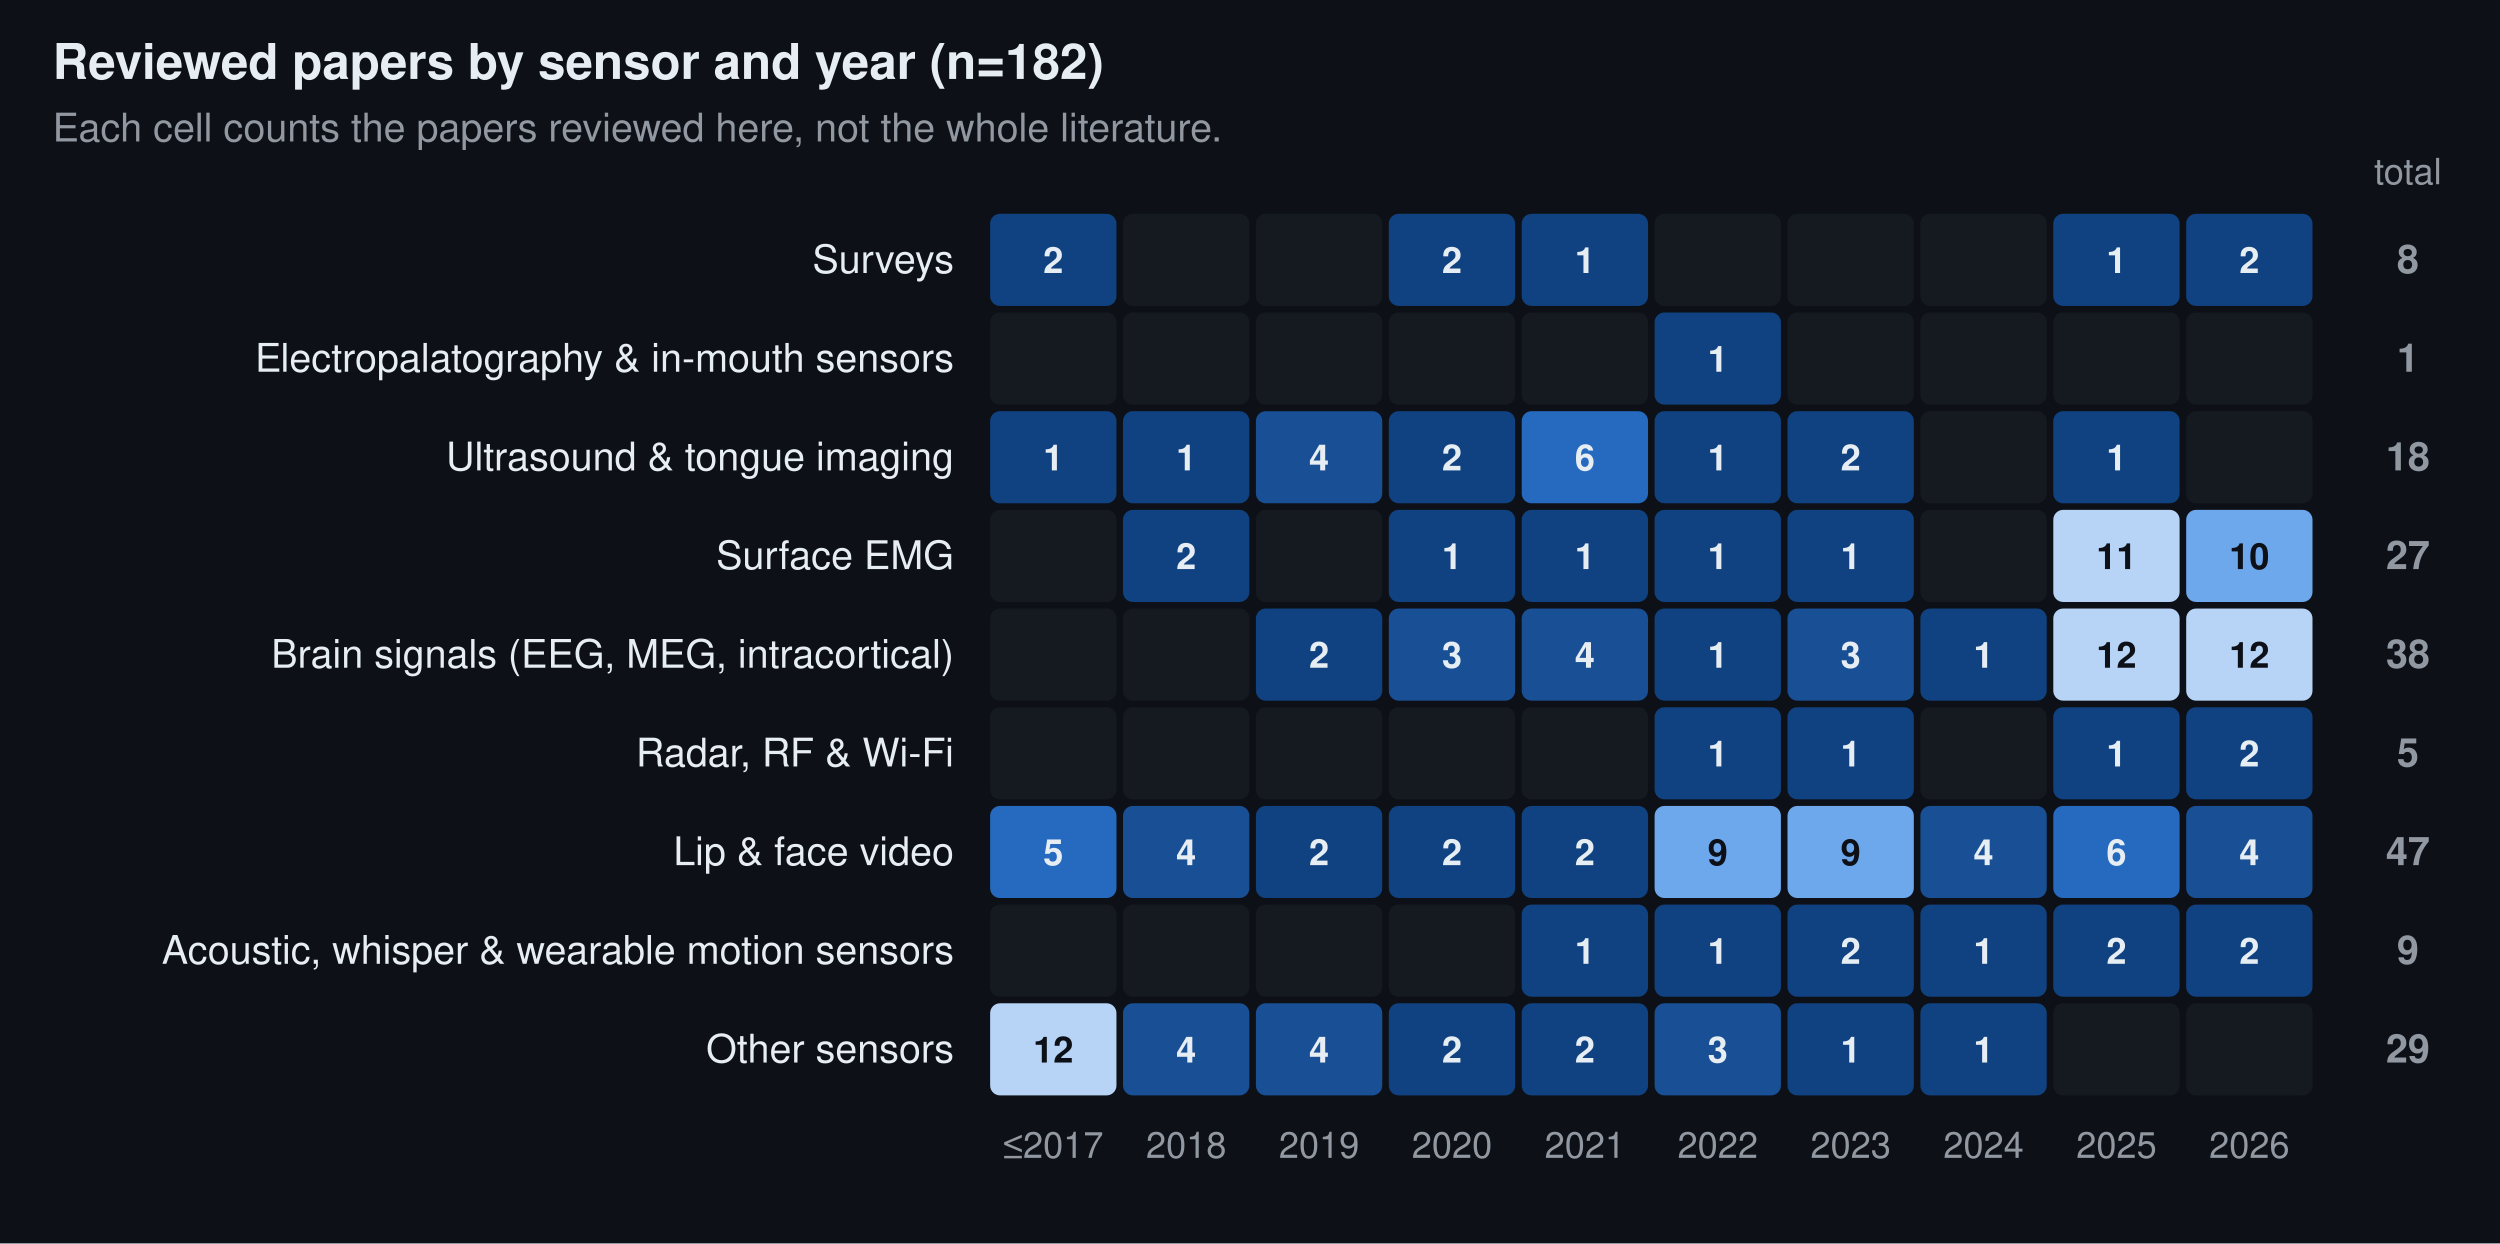
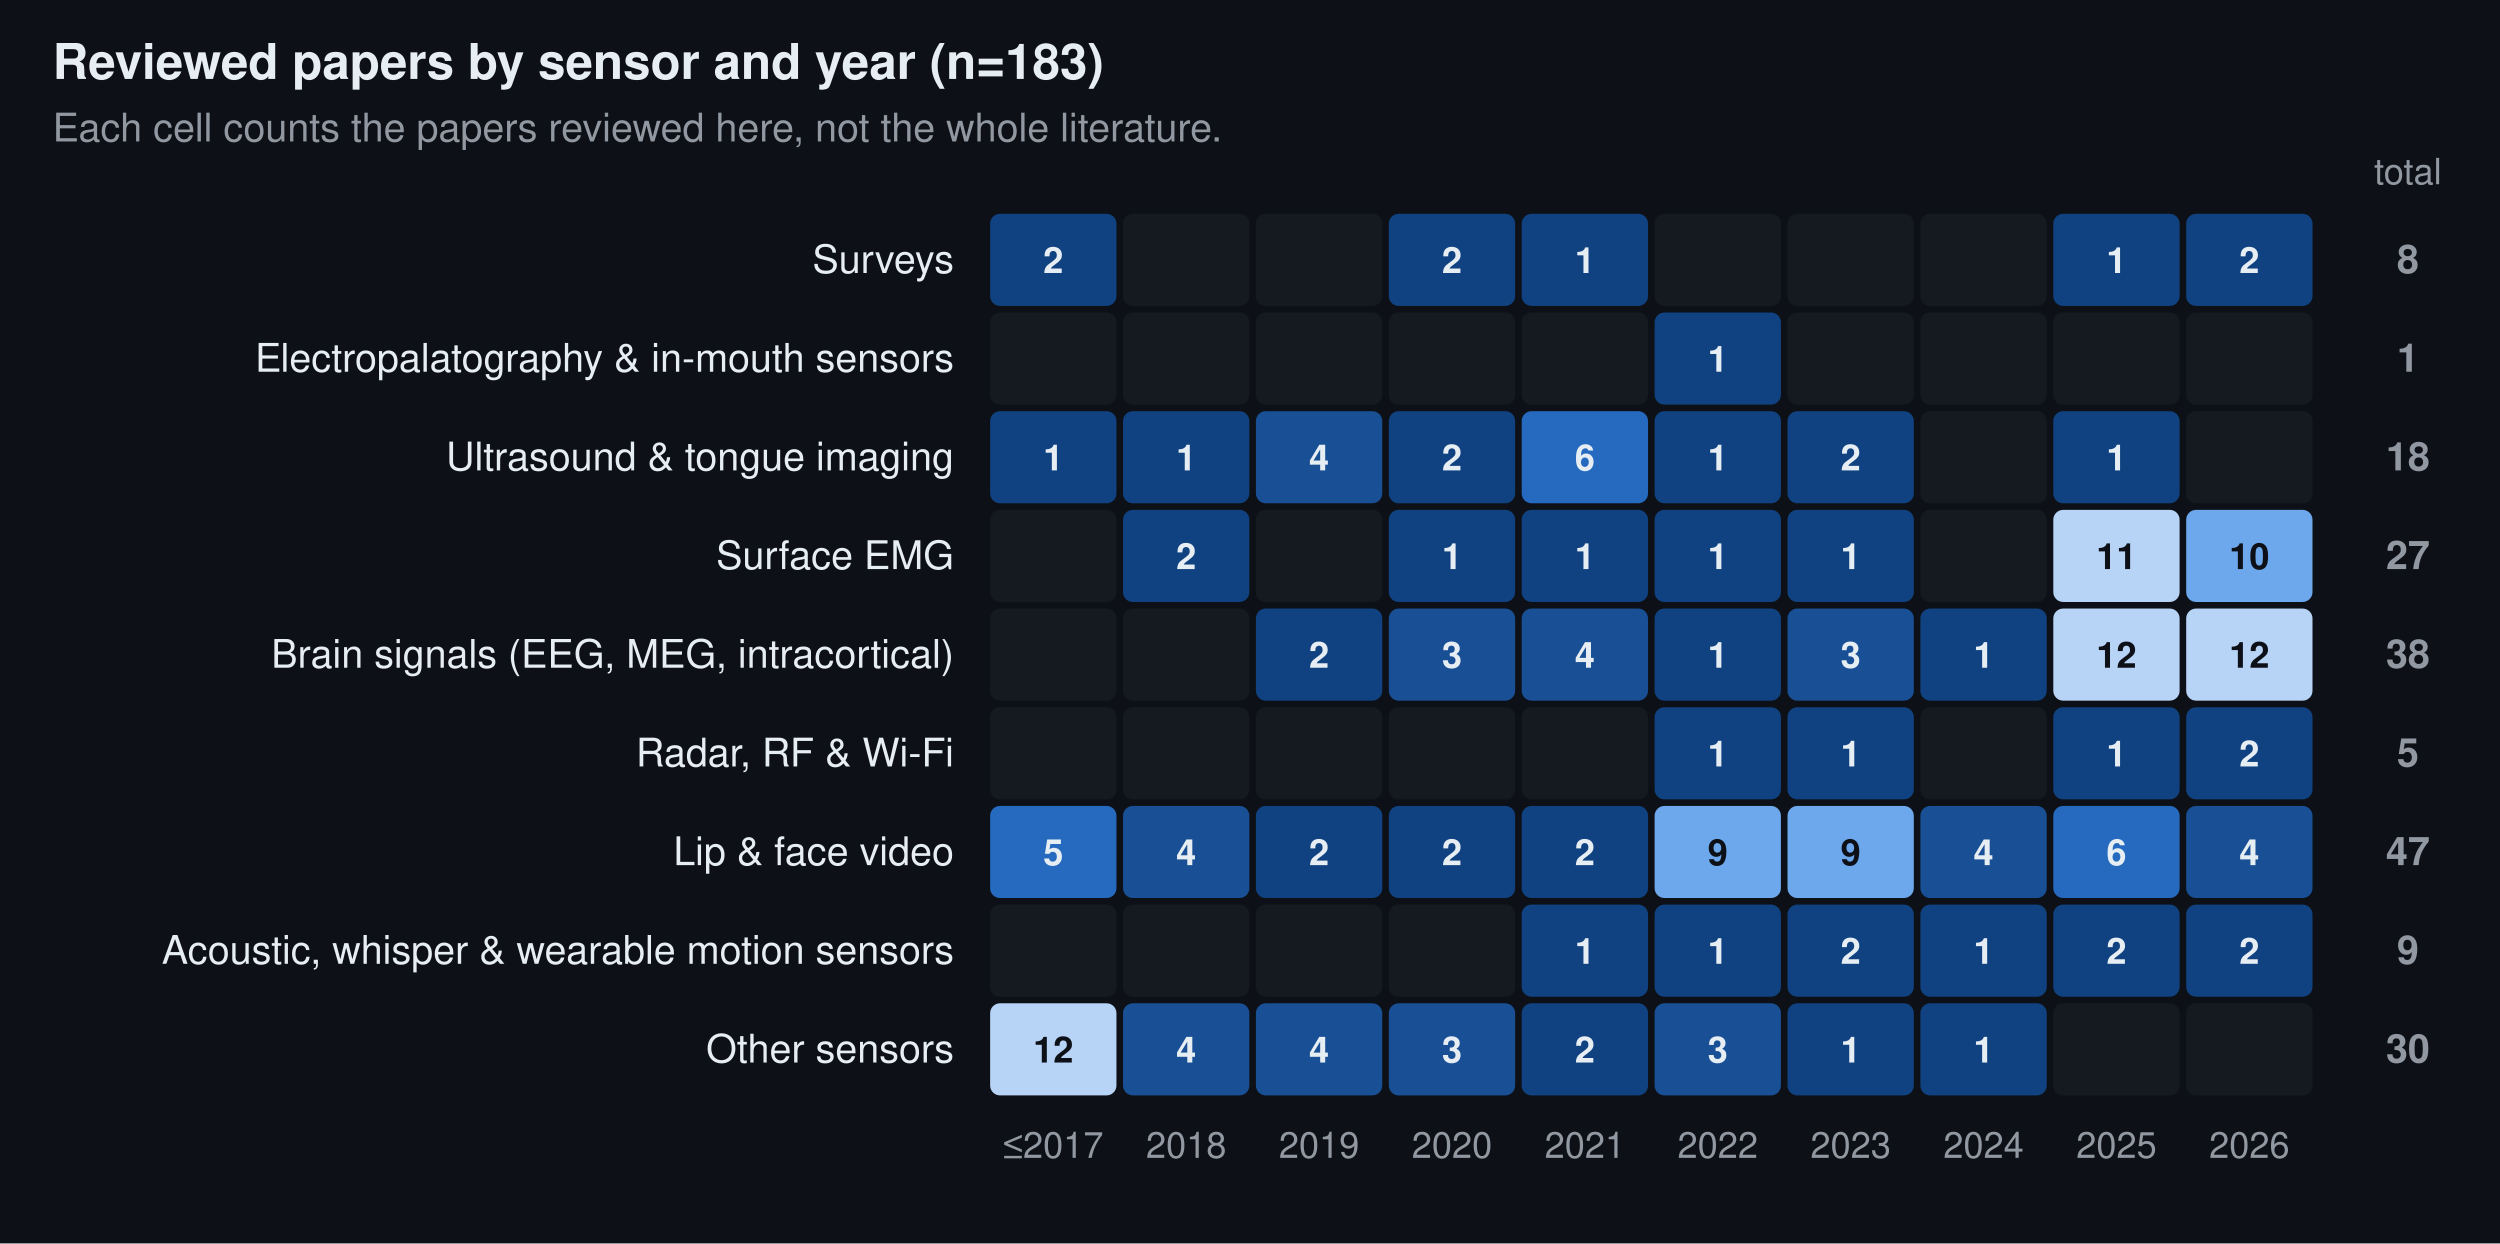
- <svg xmlns="http://www.w3.org/2000/svg" width="760" height="378" viewBox="0 0 760 378" font-family="-apple-system, BlinkMacSystemFont, 'Segoe UI', Helvetica, Arial, sans-serif" role="img" aria-label="Reviewed papers by sensor and year (n=182)">
+ <svg xmlns="http://www.w3.org/2000/svg" width="760" height="378" viewBox="0 0 760 378" font-family="-apple-system, BlinkMacSystemFont, 'Segoe UI', Helvetica, Arial, sans-serif" role="img" aria-label="Reviewed papers by sensor and year (n=183)">
  <rect width="760" height="378" fill="#0d1117" />
-   <text x="16.0" y="24.0" font-size="15" fill="#e6edf3" text-anchor="start" font-weight="600">Reviewed papers by sensor and year (n=182)</text>
+   <text x="16.0" y="24.0" font-size="15" fill="#e6edf3" text-anchor="start" font-weight="600">Reviewed papers by sensor and year (n=183)</text>
  <text x="16.0" y="43.0" font-size="12" fill="#9198a1" text-anchor="start">Each cell counts the papers reviewed here, not the whole literature.</text>
  <text x="320.2" y="352.0" font-size="11" fill="#9198a1" text-anchor="middle">≤2017</text>
  <text x="360.6" y="352.0" font-size="11" fill="#9198a1" text-anchor="middle">2018</text>
  <text x="401.0" y="352.0" font-size="11" fill="#9198a1" text-anchor="middle">2019</text>
  <text x="441.4" y="352.0" font-size="11" fill="#9198a1" text-anchor="middle">2020</text>
  <text x="481.8" y="352.0" font-size="11" fill="#9198a1" text-anchor="middle">2021</text>
  <text x="522.2" y="352.0" font-size="11" fill="#9198a1" text-anchor="middle">2022</text>
  <text x="562.6" y="352.0" font-size="11" fill="#9198a1" text-anchor="middle">2023</text>
  <text x="603.0" y="352.0" font-size="11" fill="#9198a1" text-anchor="middle">2024</text>
  <text x="643.4" y="352.0" font-size="11" fill="#9198a1" text-anchor="middle">2025</text>
  <text x="683.8" y="352.0" font-size="11" fill="#9198a1" text-anchor="middle">2026</text>
  <text x="732.0" y="56.0" font-size="11" fill="#9198a1" text-anchor="middle">total</text>
  <text x="290.0" y="83.0" font-size="12" fill="#e6edf3" text-anchor="end">Surveys</text>
  <rect x="301.0" y="65.0" width="38.4" height="28.0" rx="3" fill="#104281" />
  <text x="320.2" y="83.0" font-size="11" fill="#e6edf3" text-anchor="middle" font-weight="600">2</text>
  <rect x="341.4" y="65.0" width="38.4" height="28.0" rx="3" fill="#151a21" />
  <rect x="381.8" y="65.0" width="38.4" height="28.0" rx="3" fill="#151a21" />
  <rect x="422.2" y="65.0" width="38.4" height="28.0" rx="3" fill="#104281" />
  <text x="441.4" y="83.0" font-size="11" fill="#e6edf3" text-anchor="middle" font-weight="600">2</text>
  <rect x="462.6" y="65.0" width="38.4" height="28.0" rx="3" fill="#104281" />
  <text x="481.8" y="83.0" font-size="11" fill="#e6edf3" text-anchor="middle" font-weight="600">1</text>
  <rect x="503.0" y="65.0" width="38.4" height="28.0" rx="3" fill="#151a21" />
  <rect x="543.4" y="65.0" width="38.4" height="28.0" rx="3" fill="#151a21" />
  <rect x="583.8" y="65.0" width="38.4" height="28.0" rx="3" fill="#151a21" />
  <rect x="624.2" y="65.0" width="38.4" height="28.0" rx="3" fill="#104281" />
  <text x="643.4" y="83.0" font-size="11" fill="#e6edf3" text-anchor="middle" font-weight="600">1</text>
  <rect x="664.6" y="65.0" width="38.4" height="28.0" rx="3" fill="#104281" />
  <text x="683.8" y="83.0" font-size="11" fill="#e6edf3" text-anchor="middle" font-weight="600">2</text>
  <text x="732.0" y="83.0" font-size="12" fill="#9198a1" text-anchor="middle" font-weight="600">8</text>
  <text x="290.0" y="113.0" font-size="12" fill="#e6edf3" text-anchor="end">Electropalatography &amp; in-mouth sensors</text>
  <rect x="301.0" y="95.0" width="38.4" height="28.0" rx="3" fill="#151a21" />
  <rect x="341.4" y="95.0" width="38.4" height="28.0" rx="3" fill="#151a21" />
  <rect x="381.8" y="95.0" width="38.4" height="28.0" rx="3" fill="#151a21" />
  <rect x="422.2" y="95.0" width="38.4" height="28.0" rx="3" fill="#151a21" />
  <rect x="462.6" y="95.0" width="38.4" height="28.0" rx="3" fill="#151a21" />
  <rect x="503.0" y="95.0" width="38.4" height="28.0" rx="3" fill="#104281" />
  <text x="522.2" y="113.0" font-size="11" fill="#e6edf3" text-anchor="middle" font-weight="600">1</text>
  <rect x="543.4" y="95.0" width="38.4" height="28.0" rx="3" fill="#151a21" />
  <rect x="583.8" y="95.0" width="38.4" height="28.0" rx="3" fill="#151a21" />
  <rect x="624.2" y="95.0" width="38.4" height="28.0" rx="3" fill="#151a21" />
  <rect x="664.6" y="95.0" width="38.4" height="28.0" rx="3" fill="#151a21" />
  <text x="732.0" y="113.0" font-size="12" fill="#9198a1" text-anchor="middle" font-weight="600">1</text>
  <text x="290.0" y="143.0" font-size="12" fill="#e6edf3" text-anchor="end">Ultrasound &amp; tongue imaging</text>
  <rect x="301.0" y="125.0" width="38.4" height="28.0" rx="3" fill="#104281" />
  <text x="320.2" y="143.0" font-size="11" fill="#e6edf3" text-anchor="middle" font-weight="600">1</text>
  <rect x="341.4" y="125.0" width="38.4" height="28.0" rx="3" fill="#104281" />
  <text x="360.6" y="143.0" font-size="11" fill="#e6edf3" text-anchor="middle" font-weight="600">1</text>
  <rect x="381.8" y="125.0" width="38.4" height="28.0" rx="3" fill="#184f95" />
  <text x="401.0" y="143.0" font-size="11" fill="#e6edf3" text-anchor="middle" font-weight="600">4</text>
  <rect x="422.2" y="125.0" width="38.4" height="28.0" rx="3" fill="#104281" />
  <text x="441.4" y="143.0" font-size="11" fill="#e6edf3" text-anchor="middle" font-weight="600">2</text>
  <rect x="462.6" y="125.0" width="38.4" height="28.0" rx="3" fill="#256abf" />
  <text x="481.8" y="143.0" font-size="11" fill="#e6edf3" text-anchor="middle" font-weight="600">6</text>
  <rect x="503.0" y="125.0" width="38.4" height="28.0" rx="3" fill="#104281" />
  <text x="522.2" y="143.0" font-size="11" fill="#e6edf3" text-anchor="middle" font-weight="600">1</text>
  <rect x="543.4" y="125.0" width="38.4" height="28.0" rx="3" fill="#104281" />
  <text x="562.6" y="143.0" font-size="11" fill="#e6edf3" text-anchor="middle" font-weight="600">2</text>
  <rect x="583.8" y="125.0" width="38.4" height="28.0" rx="3" fill="#151a21" />
  <rect x="624.2" y="125.0" width="38.4" height="28.0" rx="3" fill="#104281" />
  <text x="643.4" y="143.0" font-size="11" fill="#e6edf3" text-anchor="middle" font-weight="600">1</text>
  <rect x="664.6" y="125.0" width="38.4" height="28.0" rx="3" fill="#151a21" />
  <text x="732.0" y="143.0" font-size="12" fill="#9198a1" text-anchor="middle" font-weight="600">18</text>
  <text x="290.0" y="173.0" font-size="12" fill="#e6edf3" text-anchor="end">Surface EMG</text>
  <rect x="301.0" y="155.0" width="38.4" height="28.0" rx="3" fill="#151a21" />
  <rect x="341.4" y="155.0" width="38.4" height="28.0" rx="3" fill="#104281" />
  <text x="360.6" y="173.0" font-size="11" fill="#e6edf3" text-anchor="middle" font-weight="600">2</text>
  <rect x="381.8" y="155.0" width="38.4" height="28.0" rx="3" fill="#151a21" />
  <rect x="422.2" y="155.0" width="38.4" height="28.0" rx="3" fill="#104281" />
  <text x="441.4" y="173.0" font-size="11" fill="#e6edf3" text-anchor="middle" font-weight="600">1</text>
  <rect x="462.6" y="155.0" width="38.4" height="28.0" rx="3" fill="#104281" />
  <text x="481.8" y="173.0" font-size="11" fill="#e6edf3" text-anchor="middle" font-weight="600">1</text>
  <rect x="503.0" y="155.0" width="38.4" height="28.0" rx="3" fill="#104281" />
  <text x="522.2" y="173.0" font-size="11" fill="#e6edf3" text-anchor="middle" font-weight="600">1</text>
  <rect x="543.4" y="155.0" width="38.4" height="28.0" rx="3" fill="#104281" />
  <text x="562.6" y="173.0" font-size="11" fill="#e6edf3" text-anchor="middle" font-weight="600">1</text>
  <rect x="583.8" y="155.0" width="38.4" height="28.0" rx="3" fill="#151a21" />
  <rect x="624.2" y="155.0" width="38.4" height="28.0" rx="3" fill="#b7d3f6" />
  <text x="643.4" y="173.0" font-size="11" fill="#0d1117" text-anchor="middle" font-weight="600">11</text>
  <rect x="664.6" y="155.0" width="38.4" height="28.0" rx="3" fill="#6da7ec" />
  <text x="683.8" y="173.0" font-size="11" fill="#0d1117" text-anchor="middle" font-weight="600">10</text>
  <text x="732.0" y="173.0" font-size="12" fill="#9198a1" text-anchor="middle" font-weight="600">27</text>
  <text x="290.0" y="203.0" font-size="12" fill="#e6edf3" text-anchor="end">Brain signals (EEG, MEG, intracortical)</text>
  <rect x="301.0" y="185.0" width="38.4" height="28.0" rx="3" fill="#151a21" />
  <rect x="341.4" y="185.0" width="38.4" height="28.0" rx="3" fill="#151a21" />
  <rect x="381.8" y="185.0" width="38.4" height="28.0" rx="3" fill="#104281" />
  <text x="401.0" y="203.0" font-size="11" fill="#e6edf3" text-anchor="middle" font-weight="600">2</text>
  <rect x="422.2" y="185.0" width="38.4" height="28.0" rx="3" fill="#184f95" />
  <text x="441.4" y="203.0" font-size="11" fill="#e6edf3" text-anchor="middle" font-weight="600">3</text>
  <rect x="462.6" y="185.0" width="38.4" height="28.0" rx="3" fill="#184f95" />
  <text x="481.8" y="203.0" font-size="11" fill="#e6edf3" text-anchor="middle" font-weight="600">4</text>
  <rect x="503.0" y="185.0" width="38.4" height="28.0" rx="3" fill="#104281" />
  <text x="522.2" y="203.0" font-size="11" fill="#e6edf3" text-anchor="middle" font-weight="600">1</text>
  <rect x="543.4" y="185.0" width="38.4" height="28.0" rx="3" fill="#184f95" />
  <text x="562.6" y="203.0" font-size="11" fill="#e6edf3" text-anchor="middle" font-weight="600">3</text>
  <rect x="583.8" y="185.0" width="38.4" height="28.0" rx="3" fill="#104281" />
  <text x="603.0" y="203.0" font-size="11" fill="#e6edf3" text-anchor="middle" font-weight="600">1</text>
  <rect x="624.2" y="185.0" width="38.4" height="28.0" rx="3" fill="#b7d3f6" />
  <text x="643.4" y="203.0" font-size="11" fill="#0d1117" text-anchor="middle" font-weight="600">12</text>
  <rect x="664.6" y="185.0" width="38.4" height="28.0" rx="3" fill="#b7d3f6" />
  <text x="683.8" y="203.0" font-size="11" fill="#0d1117" text-anchor="middle" font-weight="600">12</text>
  <text x="732.0" y="203.0" font-size="12" fill="#9198a1" text-anchor="middle" font-weight="600">38</text>
  <text x="290.0" y="233.0" font-size="12" fill="#e6edf3" text-anchor="end">Radar, RF &amp; Wi-Fi</text>
  <rect x="301.0" y="215.0" width="38.4" height="28.0" rx="3" fill="#151a21" />
  <rect x="341.4" y="215.0" width="38.4" height="28.0" rx="3" fill="#151a21" />
  <rect x="381.8" y="215.0" width="38.4" height="28.0" rx="3" fill="#151a21" />
  <rect x="422.2" y="215.0" width="38.4" height="28.0" rx="3" fill="#151a21" />
  <rect x="462.6" y="215.0" width="38.4" height="28.0" rx="3" fill="#151a21" />
  <rect x="503.0" y="215.0" width="38.4" height="28.0" rx="3" fill="#104281" />
  <text x="522.2" y="233.0" font-size="11" fill="#e6edf3" text-anchor="middle" font-weight="600">1</text>
  <rect x="543.4" y="215.0" width="38.4" height="28.0" rx="3" fill="#104281" />
  <text x="562.6" y="233.0" font-size="11" fill="#e6edf3" text-anchor="middle" font-weight="600">1</text>
  <rect x="583.8" y="215.0" width="38.4" height="28.0" rx="3" fill="#151a21" />
  <rect x="624.2" y="215.0" width="38.4" height="28.0" rx="3" fill="#104281" />
  <text x="643.4" y="233.0" font-size="11" fill="#e6edf3" text-anchor="middle" font-weight="600">1</text>
  <rect x="664.6" y="215.0" width="38.4" height="28.0" rx="3" fill="#104281" />
  <text x="683.8" y="233.0" font-size="11" fill="#e6edf3" text-anchor="middle" font-weight="600">2</text>
  <text x="732.0" y="233.0" font-size="12" fill="#9198a1" text-anchor="middle" font-weight="600">5</text>
  <text x="290.0" y="263.0" font-size="12" fill="#e6edf3" text-anchor="end">Lip &amp; face video</text>
  <rect x="301.0" y="245.0" width="38.4" height="28.0" rx="3" fill="#256abf" />
  <text x="320.2" y="263.0" font-size="11" fill="#e6edf3" text-anchor="middle" font-weight="600">5</text>
  <rect x="341.4" y="245.0" width="38.4" height="28.0" rx="3" fill="#184f95" />
  <text x="360.6" y="263.0" font-size="11" fill="#e6edf3" text-anchor="middle" font-weight="600">4</text>
  <rect x="381.8" y="245.0" width="38.4" height="28.0" rx="3" fill="#104281" />
  <text x="401.0" y="263.0" font-size="11" fill="#e6edf3" text-anchor="middle" font-weight="600">2</text>
  <rect x="422.2" y="245.0" width="38.4" height="28.0" rx="3" fill="#104281" />
  <text x="441.4" y="263.0" font-size="11" fill="#e6edf3" text-anchor="middle" font-weight="600">2</text>
  <rect x="462.6" y="245.0" width="38.4" height="28.0" rx="3" fill="#104281" />
  <text x="481.8" y="263.0" font-size="11" fill="#e6edf3" text-anchor="middle" font-weight="600">2</text>
  <rect x="503.0" y="245.0" width="38.4" height="28.0" rx="3" fill="#6da7ec" />
  <text x="522.2" y="263.0" font-size="11" fill="#0d1117" text-anchor="middle" font-weight="600">9</text>
  <rect x="543.4" y="245.0" width="38.4" height="28.0" rx="3" fill="#6da7ec" />
  <text x="562.6" y="263.0" font-size="11" fill="#0d1117" text-anchor="middle" font-weight="600">9</text>
  <rect x="583.8" y="245.0" width="38.4" height="28.0" rx="3" fill="#184f95" />
  <text x="603.0" y="263.0" font-size="11" fill="#e6edf3" text-anchor="middle" font-weight="600">4</text>
  <rect x="624.2" y="245.0" width="38.4" height="28.0" rx="3" fill="#256abf" />
  <text x="643.4" y="263.0" font-size="11" fill="#e6edf3" text-anchor="middle" font-weight="600">6</text>
  <rect x="664.6" y="245.0" width="38.4" height="28.0" rx="3" fill="#184f95" />
  <text x="683.8" y="263.0" font-size="11" fill="#e6edf3" text-anchor="middle" font-weight="600">4</text>
  <text x="732.0" y="263.0" font-size="12" fill="#9198a1" text-anchor="middle" font-weight="600">47</text>
  <text x="290.0" y="293.0" font-size="12" fill="#e6edf3" text-anchor="end">Acoustic, whisper &amp; wearable motion sensors</text>
  <rect x="301.0" y="275.0" width="38.4" height="28.0" rx="3" fill="#151a21" />
  <rect x="341.4" y="275.0" width="38.4" height="28.0" rx="3" fill="#151a21" />
  <rect x="381.8" y="275.0" width="38.4" height="28.0" rx="3" fill="#151a21" />
  <rect x="422.2" y="275.0" width="38.4" height="28.0" rx="3" fill="#151a21" />
  <rect x="462.6" y="275.0" width="38.4" height="28.0" rx="3" fill="#104281" />
  <text x="481.8" y="293.0" font-size="11" fill="#e6edf3" text-anchor="middle" font-weight="600">1</text>
  <rect x="503.0" y="275.0" width="38.4" height="28.0" rx="3" fill="#104281" />
  <text x="522.2" y="293.0" font-size="11" fill="#e6edf3" text-anchor="middle" font-weight="600">1</text>
  <rect x="543.4" y="275.0" width="38.4" height="28.0" rx="3" fill="#104281" />
  <text x="562.6" y="293.0" font-size="11" fill="#e6edf3" text-anchor="middle" font-weight="600">2</text>
  <rect x="583.8" y="275.0" width="38.4" height="28.0" rx="3" fill="#104281" />
  <text x="603.0" y="293.0" font-size="11" fill="#e6edf3" text-anchor="middle" font-weight="600">1</text>
  <rect x="624.2" y="275.0" width="38.4" height="28.0" rx="3" fill="#104281" />
  <text x="643.4" y="293.0" font-size="11" fill="#e6edf3" text-anchor="middle" font-weight="600">2</text>
  <rect x="664.6" y="275.0" width="38.4" height="28.0" rx="3" fill="#104281" />
  <text x="683.8" y="293.0" font-size="11" fill="#e6edf3" text-anchor="middle" font-weight="600">2</text>
  <text x="732.0" y="293.0" font-size="12" fill="#9198a1" text-anchor="middle" font-weight="600">9</text>
  <text x="290.0" y="323.0" font-size="12" fill="#e6edf3" text-anchor="end">Other sensors</text>
  <rect x="301.0" y="305.0" width="38.4" height="28.0" rx="3" fill="#b7d3f6" />
  <text x="320.2" y="323.0" font-size="11" fill="#0d1117" text-anchor="middle" font-weight="600">12</text>
  <rect x="341.4" y="305.0" width="38.4" height="28.0" rx="3" fill="#184f95" />
  <text x="360.6" y="323.0" font-size="11" fill="#e6edf3" text-anchor="middle" font-weight="600">4</text>
  <rect x="381.8" y="305.0" width="38.4" height="28.0" rx="3" fill="#184f95" />
  <text x="401.0" y="323.0" font-size="11" fill="#e6edf3" text-anchor="middle" font-weight="600">4</text>
-   <rect x="422.2" y="305.0" width="38.4" height="28.0" rx="3" fill="#104281" />
-   <text x="441.4" y="323.0" font-size="11" fill="#e6edf3" text-anchor="middle" font-weight="600">2</text>
+   <rect x="422.2" y="305.0" width="38.4" height="28.0" rx="3" fill="#184f95" />
+   <text x="441.4" y="323.0" font-size="11" fill="#e6edf3" text-anchor="middle" font-weight="600">3</text>
  <rect x="462.6" y="305.0" width="38.4" height="28.0" rx="3" fill="#104281" />
  <text x="481.8" y="323.0" font-size="11" fill="#e6edf3" text-anchor="middle" font-weight="600">2</text>
  <rect x="503.0" y="305.0" width="38.4" height="28.0" rx="3" fill="#184f95" />
  <text x="522.2" y="323.0" font-size="11" fill="#e6edf3" text-anchor="middle" font-weight="600">3</text>
  <rect x="543.4" y="305.0" width="38.4" height="28.0" rx="3" fill="#104281" />
  <text x="562.6" y="323.0" font-size="11" fill="#e6edf3" text-anchor="middle" font-weight="600">1</text>
  <rect x="583.8" y="305.0" width="38.4" height="28.0" rx="3" fill="#104281" />
  <text x="603.0" y="323.0" font-size="11" fill="#e6edf3" text-anchor="middle" font-weight="600">1</text>
  <rect x="624.2" y="305.0" width="38.4" height="28.0" rx="3" fill="#151a21" />
  <rect x="664.6" y="305.0" width="38.4" height="28.0" rx="3" fill="#151a21" />
-   <text x="732.0" y="323.0" font-size="12" fill="#9198a1" text-anchor="middle" font-weight="600">29</text>
+   <text x="732.0" y="323.0" font-size="12" fill="#9198a1" text-anchor="middle" font-weight="600">30</text>
</svg>
